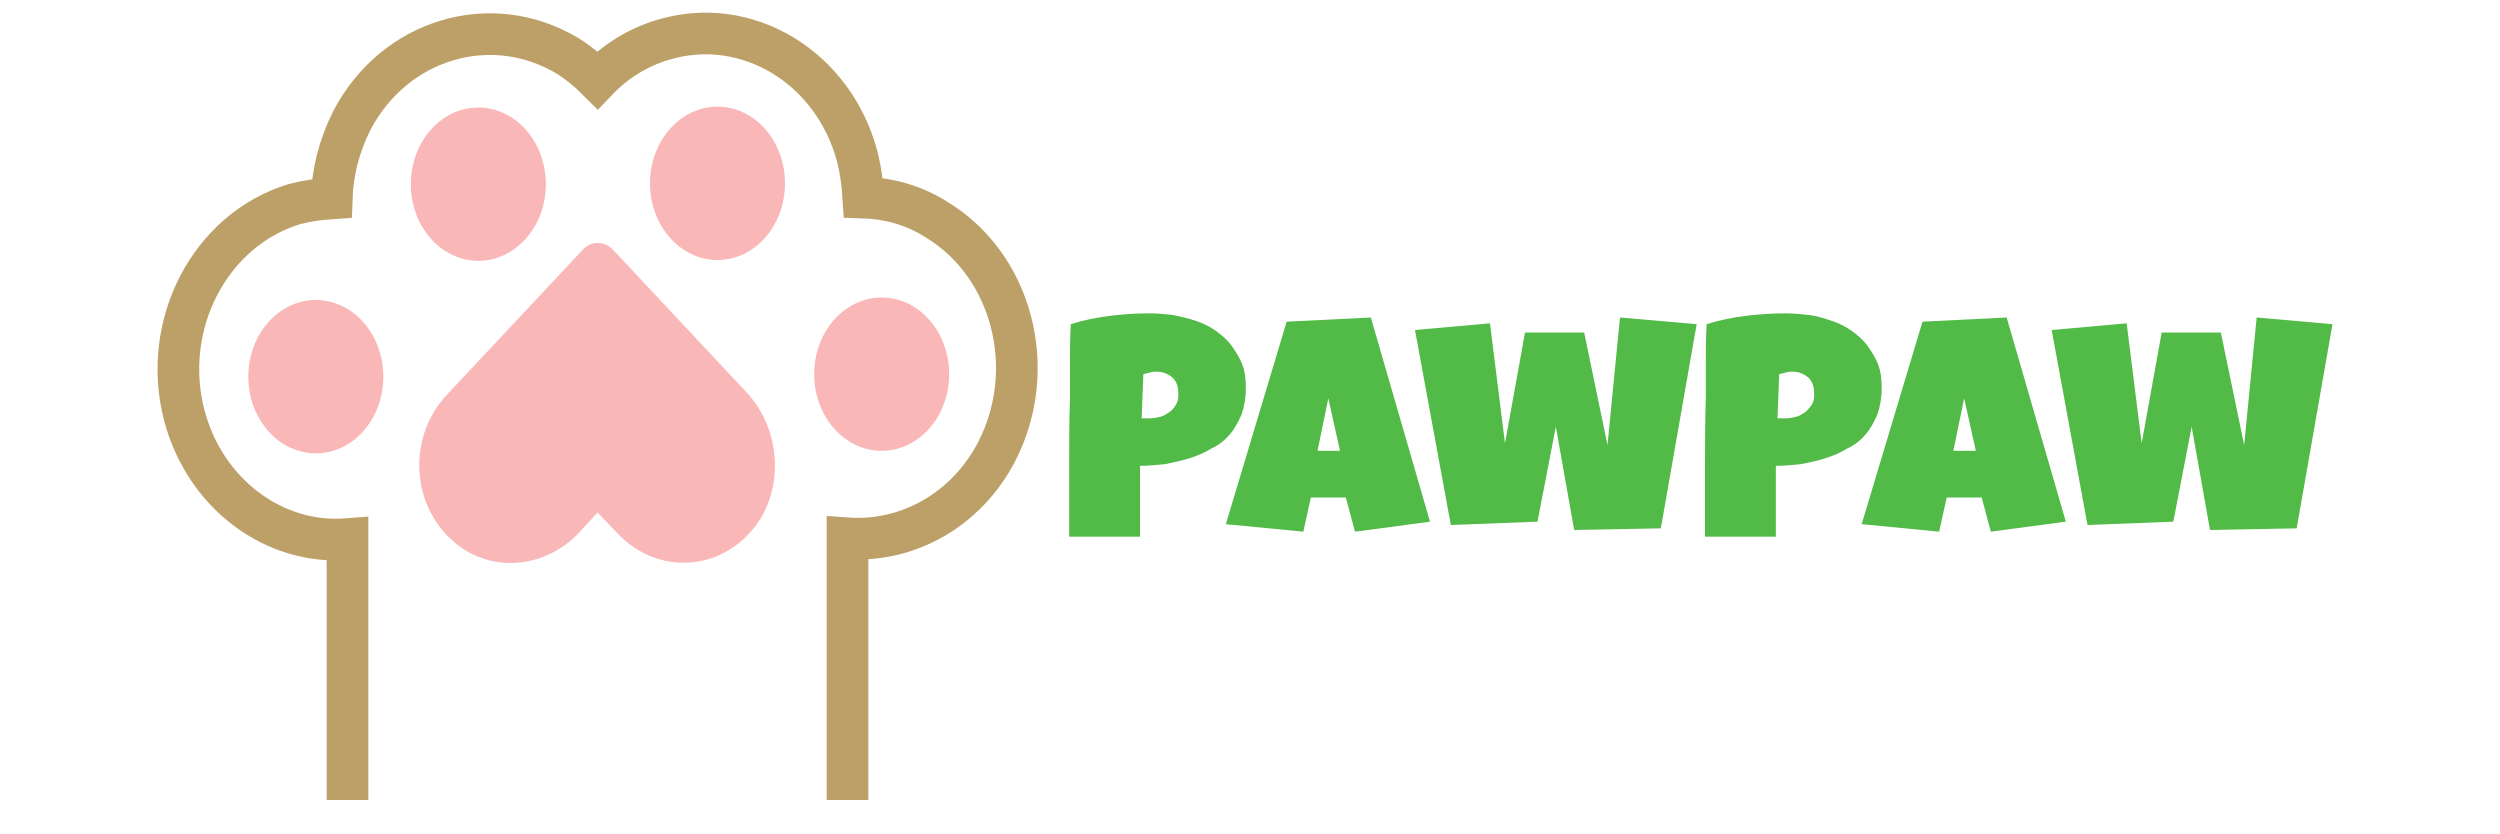
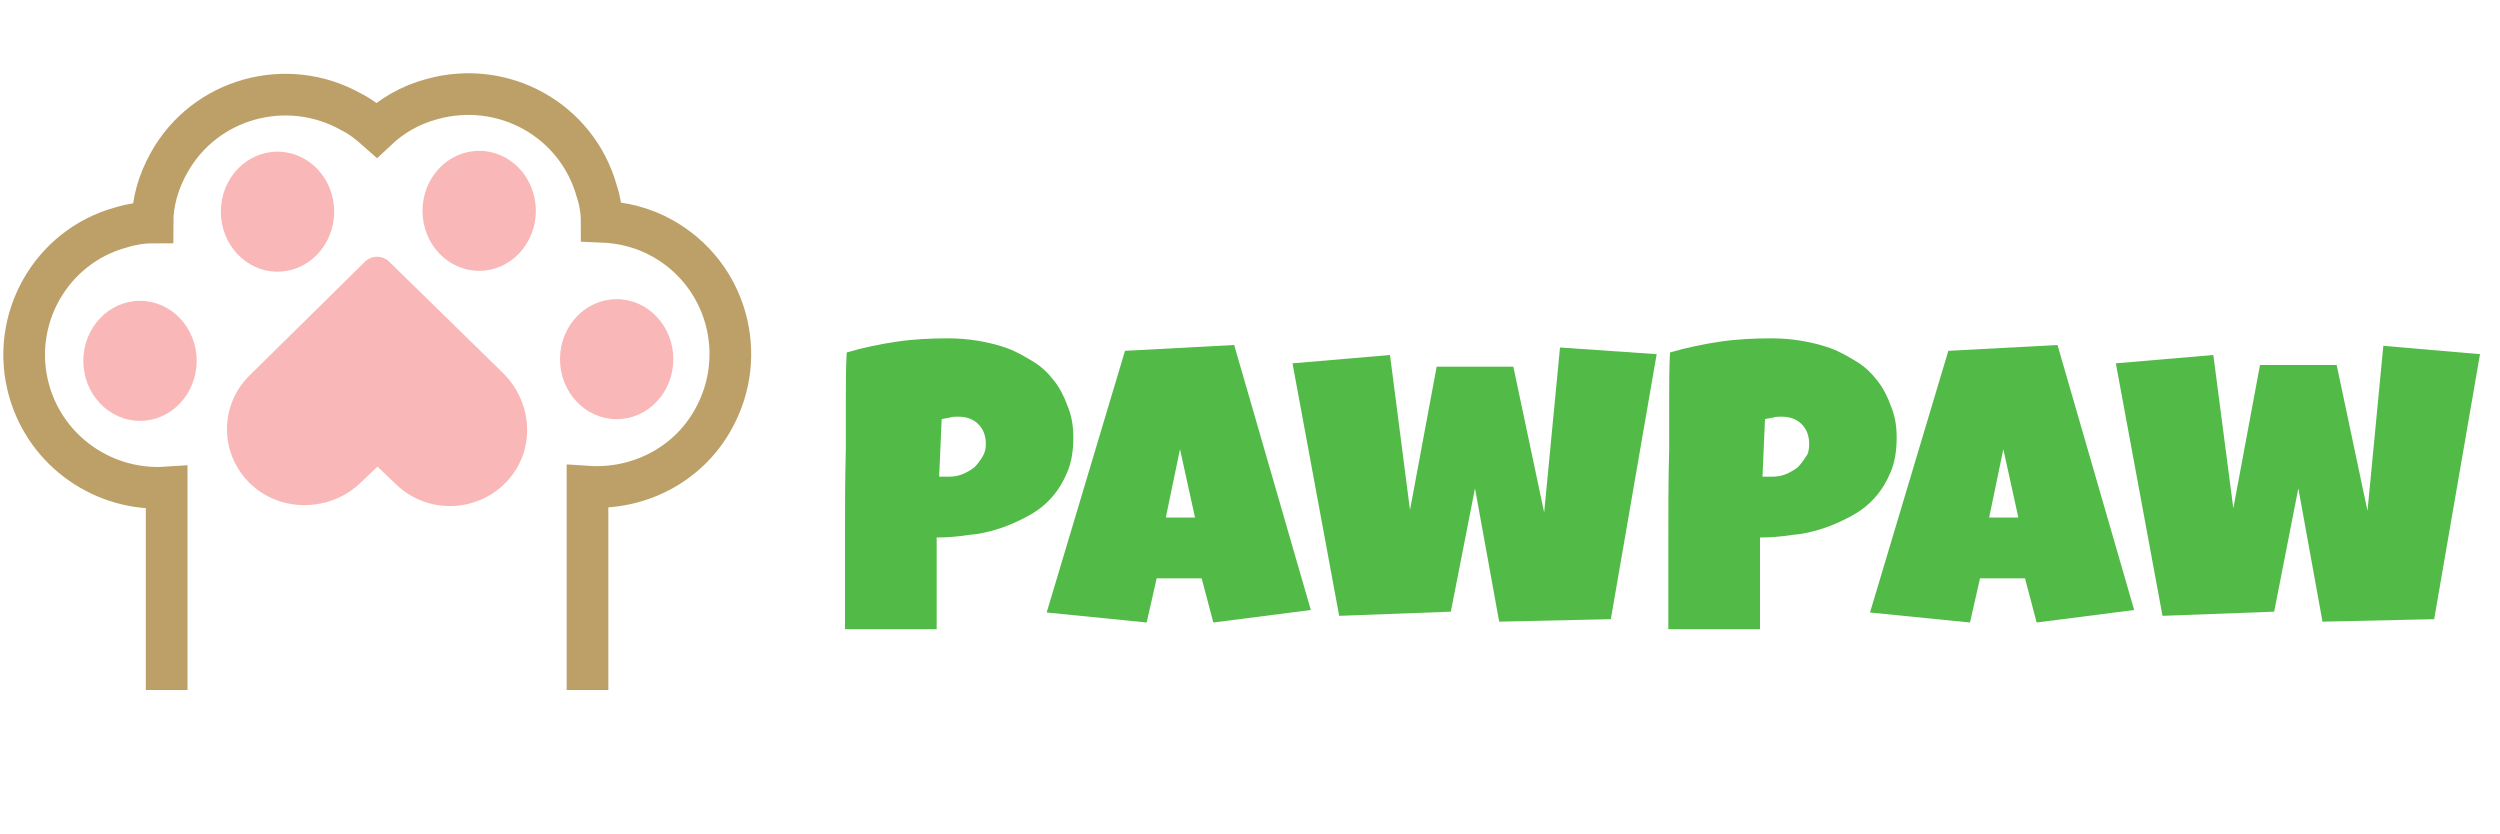
<svg xmlns="http://www.w3.org/2000/svg" version="1.1" id="Layer_1" x="0px" y="0px" viewBox="0 0 300 100" style="enable-background:new 0 0 300 100;" xml:space="preserve">
  <style type="text/css">
	.st0{fill:none;stroke:#BCA068;stroke-width:5;stroke-miterlimit:10;}
	.st1{fill:#F9B7B7;}
	.st2{fill:#52BA47;}
</style>
  <g>
    <g>
-       <path class="st0" d="M101.7,96V64.6c7.1,0.5,14.2-3.3,17.9-10.4c5.1-9.9,1.9-22.4-7.3-27.9c-2.7-1.7-5.7-2.5-8.7-2.6    c-0.1-1.6-0.3-3.2-0.7-4.8C100.1,8.1,89.6,1.7,79.5,4.8c-3,0.9-5.7,2.6-7.8,4.8c-1.1-1.1-2.3-2.1-3.6-2.9    c-9.2-5.5-20.8-2-25.9,7.8c-1.5,3-2.3,6.2-2.4,9.3c-1.5,0.1-3,0.3-4.5,0.7c-10.1,3.1-16,14.4-13.2,25.3    c2.5,9.5,10.8,15.6,19.6,14.9V96" />
-       <path class="st1" d="M73.5,29.9l16.1,17.2c4.3,4.6,4.6,12.2,0.4,16.8c-4.3,4.8-11.4,4.8-15.8,0.2l-2.5-2.6l-2.2,2.4    c-4.3,4.6-11.4,5-15.8,0.4c-4.5-4.6-4.5-12.2-0.1-16.9l16.4-17.5C70.9,28.9,72.5,28.9,73.5,29.9z" />
-       <ellipse class="st1" cx="37.9" cy="45.2" rx="8.1" ry="9.2" />
-       <ellipse class="st1" cx="57.4" cy="22.1" rx="8.1" ry="9.2" />
-       <ellipse class="st1" cx="86.1" cy="22" rx="8.1" ry="9.2" />
-       <ellipse class="st1" cx="105.8" cy="44.9" rx="8.1" ry="9.2" />
+       <path class="st0" d="M70.5,82.8V58.4c6,0.4,12-2.5,15.1-8.1c4.3-7.7,1.6-17.4-6.1-21.7c-2.3-1.3-4.8-1.9-7.3-2    c0-1.2-0.2-2.5-0.6-3.7c-2.4-8.5-11.2-13.4-19.8-11c-2.6,0.7-4.8,2-6.6,3.7c-0.9-0.8-1.9-1.6-3.1-2.2c-7.7-4.3-17.5-1.6-21.8,6.1    c-1.3,2.3-2,4.8-2,7.2c-1.2,0-2.5,0.2-3.8,0.6C6.1,29.6,1.1,38.4,3.5,46.9C5.6,54.3,12.6,59,20,58.5v24.3" />
+       <path class="st1" d="M46.8,31.5l13.6,13.3c3.6,3.6,3.9,9.4,0.3,13.1c-3.6,3.7-9.6,3.8-13.3,0.1l-2.1-2l-1.9,1.8    c-3.6,3.6-9.6,3.8-13.3,0.3c-3.8-3.6-3.8-9.5-0.1-13.1l13.8-13.6C44.6,30.6,46,30.6,46.8,31.5z" />
+       <ellipse class="st1" cx="16.8" cy="43.3" rx="6.8" ry="7.2" />
+       <ellipse class="st1" cx="33.3" cy="25.4" rx="6.8" ry="7.2" />
+       <ellipse class="st1" cx="57.5" cy="25.3" rx="6.8" ry="7.2" />
+       <ellipse class="st1" cx="74" cy="43.1" rx="6.8" ry="7.2" />
    </g>
  </g>
  <g>
-     <path class="st2" d="M149.5,46.6c0,1.2-0.2,2.2-0.5,3.1c-0.4,0.9-0.8,1.7-1.4,2.4c-0.6,0.7-1.3,1.3-2.2,1.7   c-0.8,0.5-1.7,0.9-2.7,1.2s-1.9,0.5-2.9,0.7c-1,0.1-2,0.2-3,0.2v8.5h-8.5c0-2.8,0-5.6,0-8.3c0-2.8,0-5.5,0.1-8.3c0-1.5,0-3,0-4.4   s0-3,0.1-4.5c1.6-0.5,3.1-0.8,4.7-1c1.6-0.2,3.2-0.3,4.8-0.3c0.9,0,1.9,0.1,2.8,0.2c0.9,0.2,1.8,0.4,2.7,0.7s1.7,0.7,2.4,1.2   c0.7,0.5,1.4,1.1,1.9,1.8c0.5,0.7,1,1.5,1.3,2.3C149.4,44.6,149.5,45.5,149.5,46.6z M141.4,47.2c0-0.8-0.2-1.4-0.7-1.9   c-0.5-0.4-1.1-0.7-1.9-0.7c-0.3,0-0.5,0-0.8,0.1s-0.5,0.1-0.8,0.2l-0.2,5.3c0.2,0,0.3,0,0.5,0c0.2,0,0.3,0,0.5,0   c0.4,0,0.9-0.1,1.3-0.2c0.4-0.1,0.8-0.4,1.1-0.6s0.6-0.6,0.8-1S141.4,47.7,141.4,47.2z" />
-     <path class="st2" d="M171.6,62.6l-9,1.2l-1.1-4.1h-4.2l-0.9,4.1l-9.3-0.9l7.3-24.3l10.1-0.5L171.6,62.6z M160.8,54.1l-1.4-6.3   l-1.3,6.3H160.8z" />
-     <path class="st2" d="M203.6,38.9l-4.3,24.5l-10.4,0.2l-2.2-12.4l-2.2,11.4L174.1,63l-4.3-23.4l9-0.8l1.8,14.4l2.4-13.3h7.1   l2.8,13.5l1.5-15.3L203.6,38.9z" />
-     <path class="st2" d="M225.8,46.6c0,1.2-0.2,2.2-0.5,3.1c-0.4,0.9-0.8,1.7-1.4,2.4c-0.6,0.7-1.3,1.3-2.2,1.7   c-0.8,0.5-1.7,0.9-2.7,1.2c-0.9,0.3-1.9,0.5-2.9,0.7c-1,0.1-2,0.2-3,0.2v8.5h-8.5c0-2.8,0-5.6,0-8.3c0-2.8,0-5.5,0.1-8.3   c0-1.5,0-3,0-4.4s0-3,0.1-4.5c1.6-0.5,3.1-0.8,4.7-1c1.6-0.2,3.2-0.3,4.8-0.3c0.9,0,1.9,0.1,2.8,0.2s1.8,0.4,2.7,0.7   c0.9,0.3,1.7,0.7,2.4,1.2c0.7,0.5,1.4,1.1,1.9,1.8c0.5,0.7,1,1.5,1.3,2.3C225.7,44.6,225.8,45.5,225.8,46.6z M217.7,47.2   c0-0.8-0.2-1.4-0.7-1.9c-0.5-0.4-1.1-0.7-1.9-0.7c-0.3,0-0.5,0-0.8,0.1s-0.5,0.1-0.8,0.2l-0.2,5.3c0.2,0,0.3,0,0.5,0s0.3,0,0.5,0   c0.4,0,0.9-0.1,1.3-0.2c0.4-0.1,0.8-0.4,1.1-0.6c0.3-0.3,0.6-0.6,0.8-1S217.7,47.7,217.7,47.2z" />
-     <path class="st2" d="M247.9,62.6l-9,1.2l-1.1-4.1h-4.2l-0.9,4.1l-9.3-0.9l7.3-24.3l10.1-0.5L247.9,62.6z M237.1,54.1l-1.4-6.3   l-1.3,6.3H237.1z" />
-     <path class="st2" d="M279.9,38.9l-4.3,24.5l-10.4,0.2l-2.2-12.4l-2.2,11.4L250.5,63l-4.3-23.4l9-0.8l1.8,14.4l2.4-13.3h7.1   l2.8,13.5l1.5-15.3L279.9,38.9z" />
+     <path class="st2" d="M128.8,52.5c0,1.5-0.2,2.9-0.7,4.1c-0.5,1.2-1.1,2.2-1.9,3.1c-0.8,0.9-1.7,1.6-2.8,2.2   c-1.1,0.6-2.2,1.1-3.4,1.5c-1.2,0.4-2.5,0.7-3.8,0.8c-1.3,0.2-2.6,0.3-3.8,0.3v11h-11c0-3.6,0-7.2,0-10.8c0-3.6,0-7.2,0.1-10.8   c0-1.9,0-3.8,0-5.8c0-1.9,0-3.9,0.1-5.8c2-0.6,4-1,6-1.3c2-0.3,4.1-0.4,6.2-0.4c1.2,0,2.4,0.1,3.6,0.3c1.2,0.2,2.4,0.5,3.5,0.9   c1.1,0.4,2.1,1,3.1,1.6c1,0.6,1.8,1.4,2.5,2.3c0.7,0.9,1.2,1.9,1.6,3C128.6,49.9,128.8,51.1,128.8,52.5z M118.3,53.3   c0-1-0.3-1.8-0.9-2.4c-0.6-0.6-1.4-0.9-2.4-0.9c-0.3,0-0.7,0-1,0.1s-0.7,0.1-1,0.2l-0.3,6.9c0.2,0,0.4,0,0.6,0c0.2,0,0.4,0,0.6,0   c0.6,0,1.1-0.1,1.6-0.3c0.5-0.2,1-0.5,1.4-0.8c0.4-0.4,0.7-0.8,1-1.3S118.3,53.9,118.3,53.3z" />
+     <path class="st2" d="M157.3,73.2l-11.7,1.5l-1.4-5.3h-5.4l-1.2,5.3l-12-1.2l9.4-31.4l13.1-0.7L157.3,73.2z M143.4,62.1l-1.8-8.2   l-1.7,8.2H143.4z" />
+     <path class="st2" d="M198.8,42.5l-5.5,31.8l-13.4,0.3l-2.9-16l-2.9,14.8l-13.4,0.5l-5.6-30.3l11.7-1l2.4,18.6l3.2-17.2h9.2   l3.7,17.5l1.9-19.8L198.8,42.5z" />
+     <path class="st2" d="M227.6,52.5c0,1.5-0.2,2.9-0.7,4.1c-0.5,1.2-1.1,2.2-1.9,3.1c-0.8,0.9-1.7,1.6-2.8,2.2   c-1.1,0.6-2.2,1.1-3.4,1.5c-1.2,0.4-2.5,0.7-3.8,0.8c-1.3,0.2-2.6,0.3-3.8,0.3v11h-11c0-3.6,0-7.2,0-10.8c0-3.6,0-7.2,0.1-10.8   c0-1.9,0-3.8,0-5.8c0-1.9,0-3.9,0.1-5.8c2-0.6,4-1,6-1.3c2-0.3,4.1-0.4,6.2-0.4c1.2,0,2.4,0.1,3.6,0.3c1.2,0.2,2.4,0.5,3.5,0.9   c1.1,0.4,2.1,1,3.1,1.6c1,0.6,1.8,1.4,2.5,2.3c0.7,0.9,1.2,1.9,1.6,3C227.4,49.9,227.6,51.1,227.6,52.5z M217.1,53.3   c0-1-0.3-1.8-0.9-2.4c-0.6-0.6-1.4-0.9-2.4-0.9c-0.3,0-0.7,0-1,0.1c-0.4,0.1-0.7,0.1-1,0.2l-0.3,6.9c0.2,0,0.4,0,0.6,0s0.4,0,0.6,0   c0.6,0,1.1-0.1,1.6-0.3c0.5-0.2,1-0.5,1.4-0.8c0.4-0.4,0.7-0.8,1-1.3C217,54.5,217.1,53.9,217.1,53.3z" />
+     <path class="st2" d="M256.1,73.2l-11.7,1.5l-1.4-5.3h-5.4l-1.2,5.3l-12-1.2l9.4-31.4l13.1-0.7L256.1,73.2z M242.2,62.1l-1.8-8.2   l-1.7,8.2H242.2z" />
+     <path class="st2" d="M297.6,42.5l-5.5,31.8l-13.4,0.3l-2.9-16l-2.9,14.8l-13.4,0.5l-5.6-30.3l11.7-1L268,61l3.2-17.2h9.2l3.7,17.5   l1.9-19.8L297.6,42.5z" />
  </g>
</svg>
